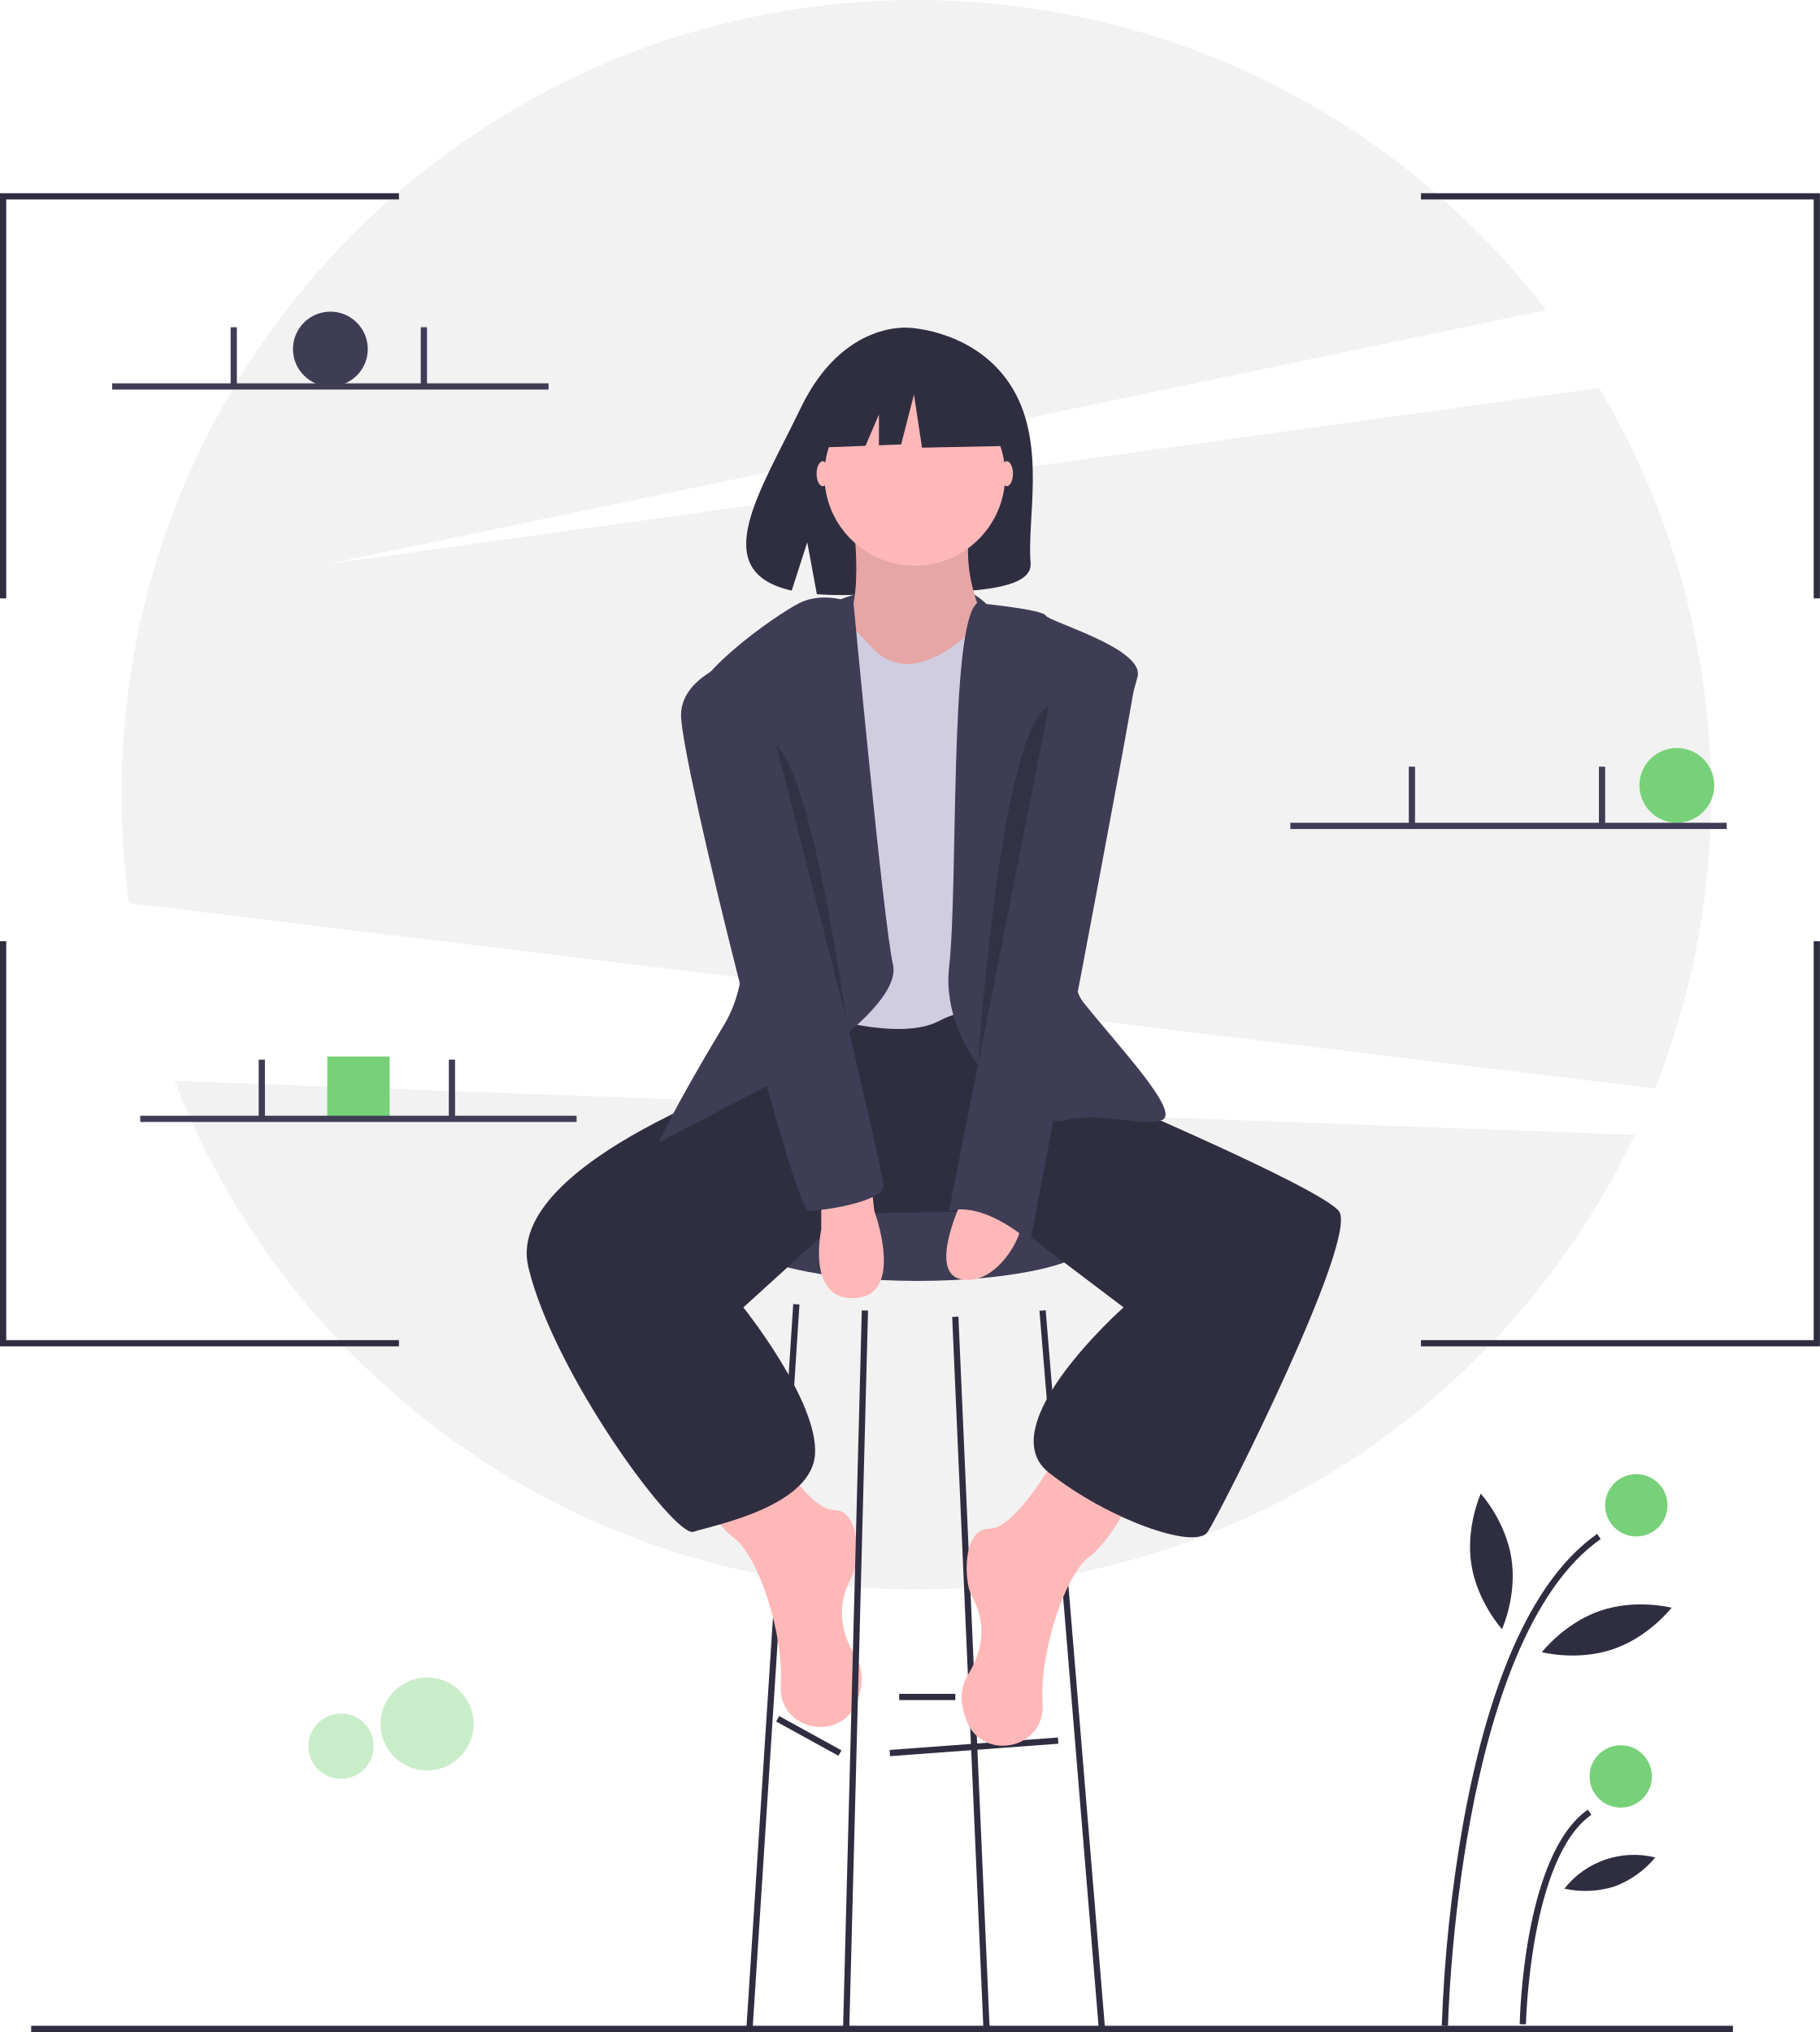
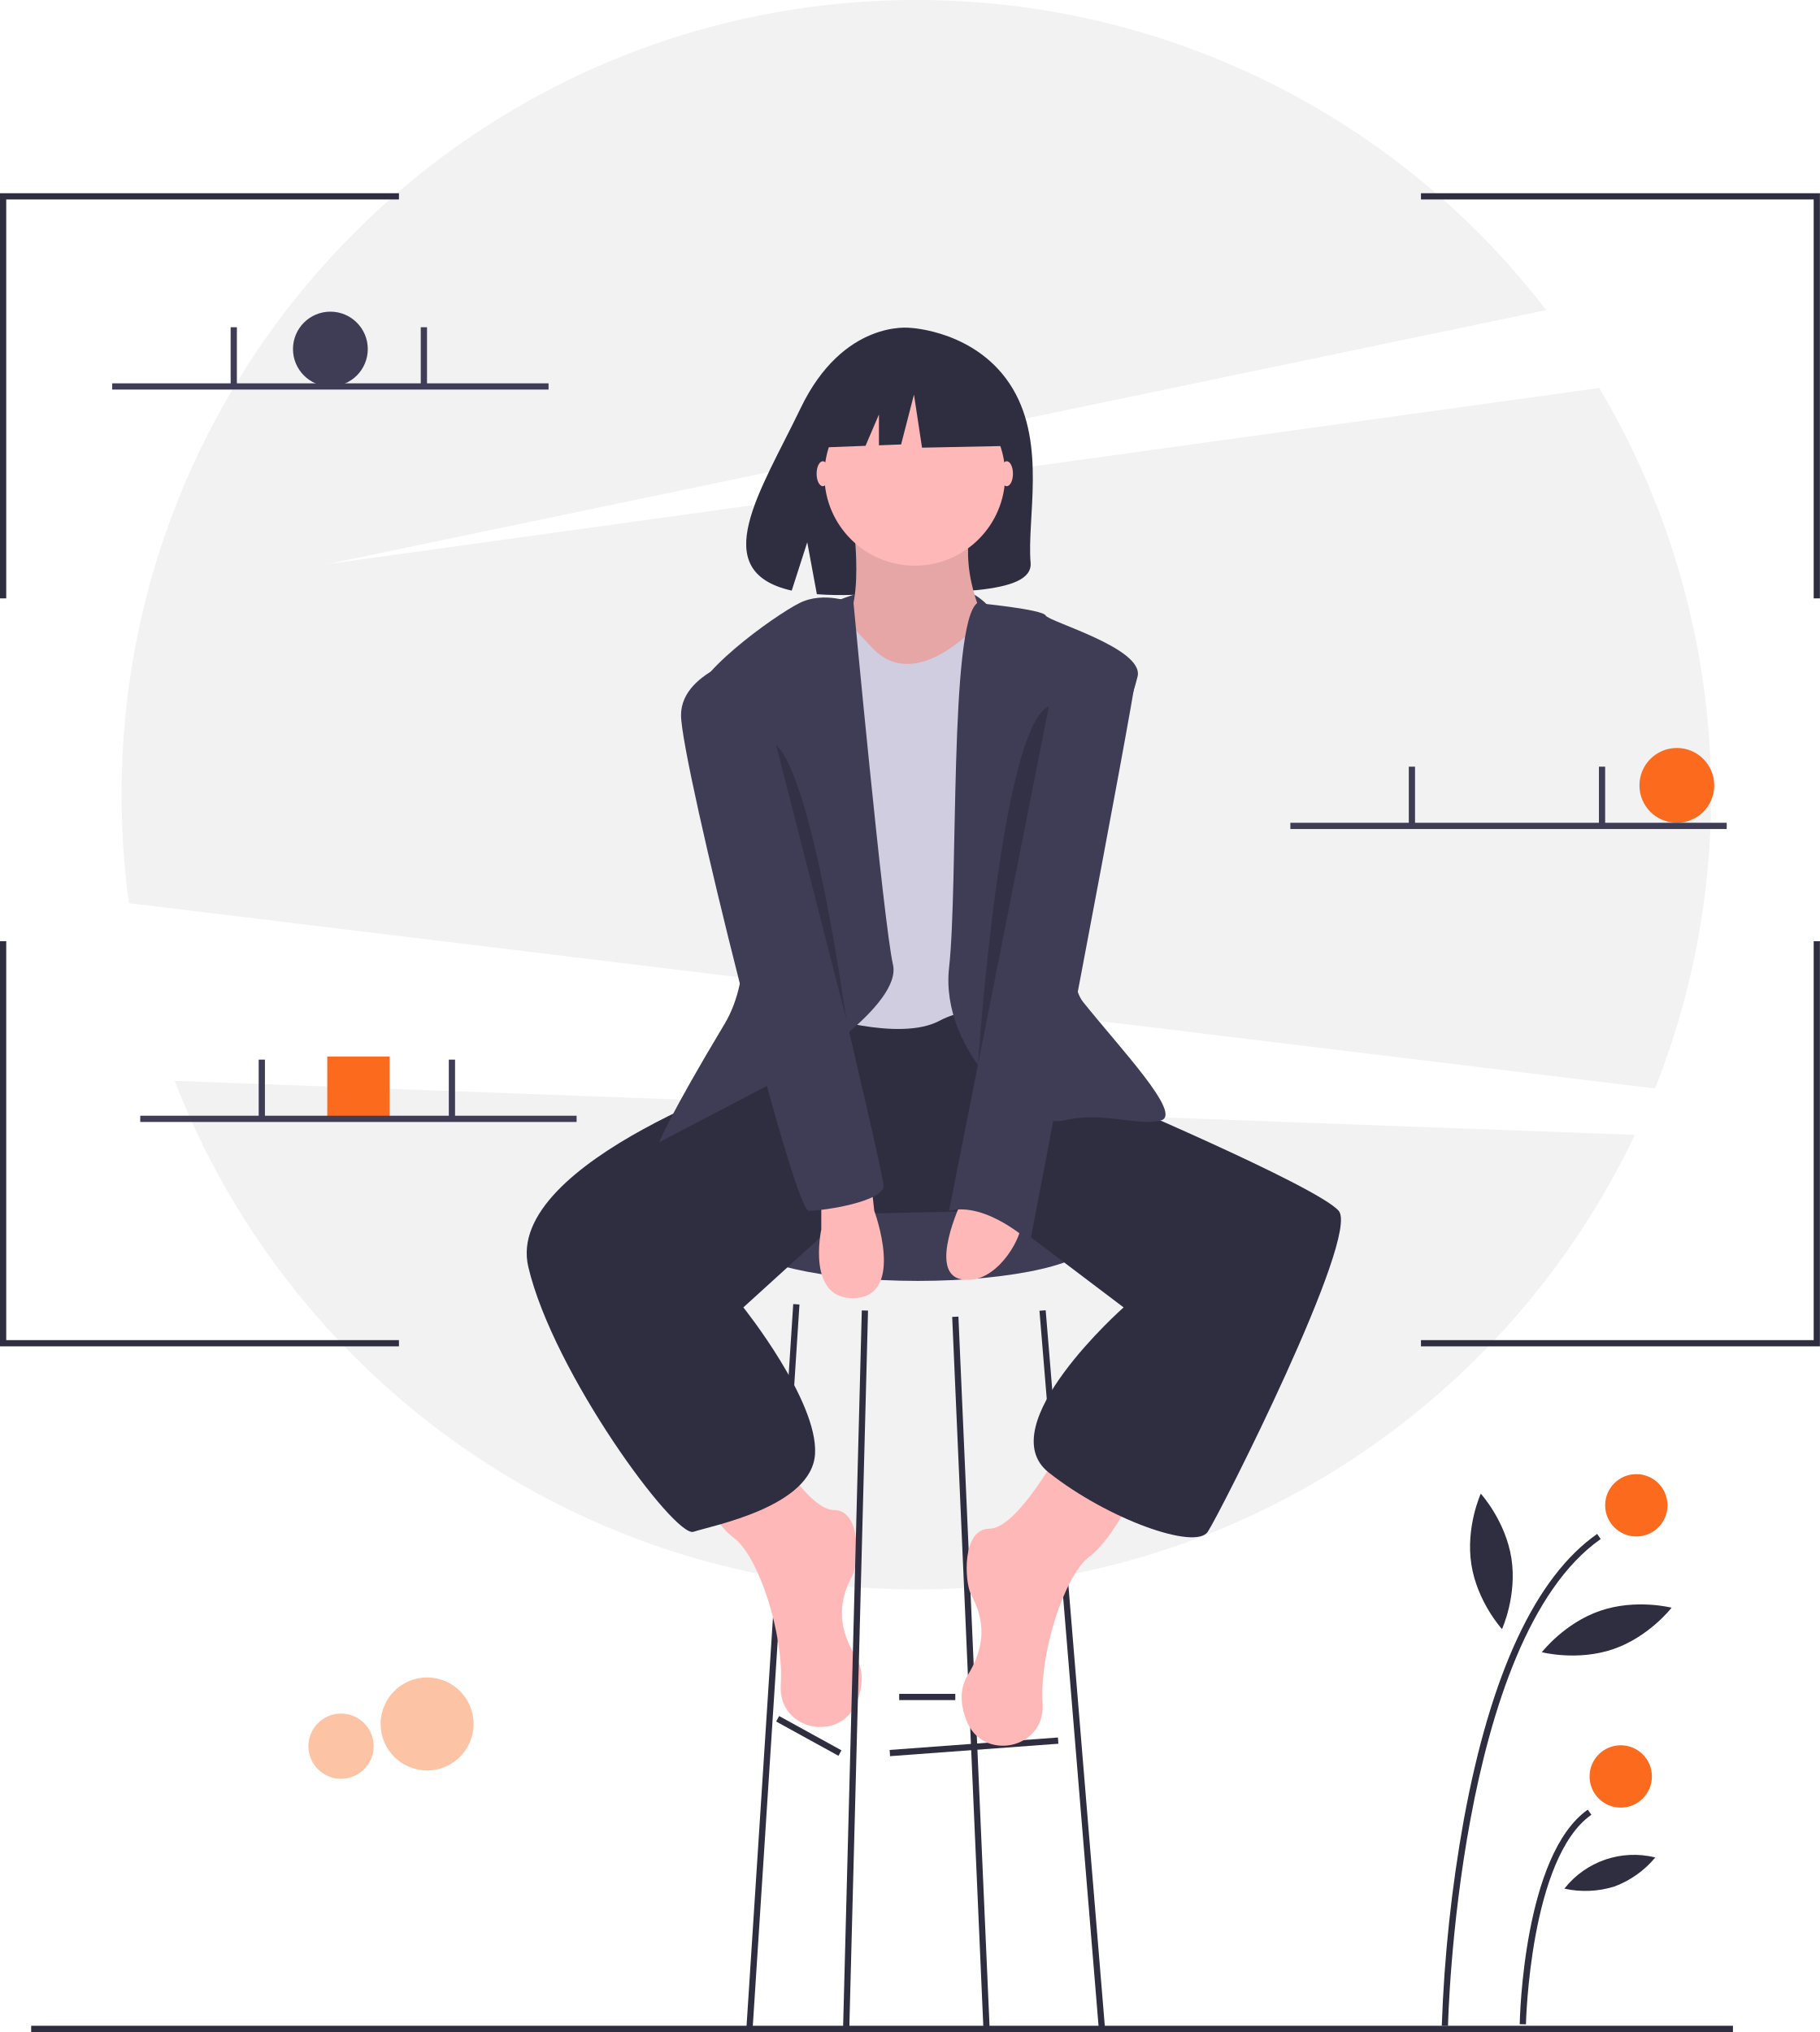
<svg xmlns="http://www.w3.org/2000/svg" id="fb414a8b-d0ff-4841-818a-532ec941ba8d" data-name="Layer 1" width="583.904" height="652" viewBox="0 0 583.904 652">
-   <circle cx="137.032" cy="553.164" r="14.92" fill="#77d178" opacity="0.4" />
-   <circle cx="109.419" cy="560.29" r="10.466" fill="#77d178" opacity="0.4" />
+   <circle cx="137.032" cy="553.164" r="14.92" fill="#fb6a1d" opacity="0.4" />
+   <circle cx="109.419" cy="560.29" r="10.466" fill="#fb6a1d" opacity="0.4" />
  <path d="M839.05,473.261A255.44,255.44,0,0,0,821.148,248.494L413.048,305l391.09-81.506A254.562,254.562,0,0,0,602.048,124c-140.833,0-255,114.167-255,255a257.189,257.189,0,0,0,2.373,34.797Z" transform="translate(-308.0478 -124)" fill="#f2f2f2" />
  <path d="M364.092,470.81C400.95,566.274,493.584,634,602.048,634c101.778,0,189.617-59.634,230.515-145.861Z" transform="translate(-308.0478 -124)" fill="#f2f2f2" />
  <circle cx="106" cy="112" r="12" fill="#3f3d56" />
-   <circle cx="538" cy="252" r="12" fill="#77d178" />
-   <rect x="105" y="339" width="20" height="20" fill="#77d178" />
+   <circle cx="538" cy="252" r="12" fill="#fb6a1d" />
+   <rect x="105" y="339" width="20" height="20" fill="#fb6a1d" />
  <path d="M576.048,317s33-14.379,48.5.81S583.048,328,576.048,317Z" transform="translate(-308.0478 -124)" fill="#3f3d56" />
  <path d="M633.03,248.805c-11.09-18.738-33.03-19.612-33.03-19.612s-21.38-2.734-35.095,25.805c-12.783,26.601-30.426,52.284-2.84,58.511L567.048,298l3.086,16.663a107.934,107.934,0,0,0,11.803.202c29.542-.954,57.677.279,56.771-10.322C637.503,290.451,643.701,266.835,633.03,248.805Z" transform="translate(-308.0478 -124)" fill="#2f2e41" />
  <ellipse cx="294.5" cy="398" rx="56" ry="13" fill="#3f3d56" />
  <rect x="593.474" y="683.5" width="54.148" height="2" transform="translate(-356.8371 -76.37339) rotate(-4.22916)" fill="#2f2e41" />
  <rect x="566.548" y="669.587" width="2" height="22.825" transform="translate(-610.715 726.1078) rotate(-61.18921)" fill="#2f2e41" />
  <rect x="288.5" y="543.5" width="18" height="2" fill="#2f2e41" />
  <polygon points="241.498 650.568 239.502 650.432 254.502 418.432 256.498 418.568 241.498 650.568" fill="#2f2e41" />
  <polygon points="315.501 650.549 305.501 422.549 307.499 422.451 317.499 650.451 315.501 650.549" fill="#2f2e41" />
  <rect x="651.048" y="544.108" width="2" height="230.783" transform="translate(-360.1285 -68.08069) rotate(-4.72229)" fill="#2f2e41" />
  <path d="M648.548,588.5s-14,26-23,26-8,17-6,21,7,13-1,26c-2.794,4.541-2.295,9.692-.461,14.473,5.138,13.395,25.124,9.337,24.486-4.996q-.011-.237-.026-.477c-1-16,7-41,15-47s15-22,15-22Z" transform="translate(-308.0478 -124)" fill="#ffb8b8" />
  <path d="M552.548,582.5s14,26,23,26,8,17,6,21-7,13,1,26c2.794,4.541,2.295,9.692.461,14.473-5.138,13.395-25.124,9.337-24.486-4.996q.011-.237.026-.477c1-16-7-41-15-47s-15-22-15-22Z" transform="translate(-308.0478 -124)" fill="#ffb8b8" />
  <path d="M563.548,454.5l-6,13s-88,29-80,63,47,87,53,85,38-8,39-25-23-47-23-47l33-30,48.02-1,40.98,31s-43,38-24,53,47,25,51,19,49-95,42-103-78-38-78-38l-19-27-74-4Z" transform="translate(-308.0478 -124)" fill="#2f2e41" />
  <path d="M581.548,289.5s5,33-5,37,20,21,20,21h17l11-23s-10-18-4-35S581.548,289.5,581.548,289.5Z" transform="translate(-308.0478 -124)" fill="#ffb8b8" />
  <path d="M581.548,289.5s5,33-5,37,20,21,20,21h17l11-23s-10-18-4-35S581.548,289.5,581.548,289.5Z" transform="translate(-308.0478 -124)" opacity="0.1" />
  <path d="M574.548,317.5s11,12,13,14,11,13,30-3,21,3,21,3v120s-16-7-29,0-40-2-40-2l-5-124Z" transform="translate(-308.0478 -124)" fill="#d0cde1" />
  <path d="M581.893,317.5s-9.345-4-17.345,0-36,24-34,33,28,72,10,102-21,38-21,38l44-23s34-21,31-34S581.893,317.5,581.893,317.5Z" transform="translate(-308.0478 -124)" fill="#3f3d56" />
  <path d="M621.56,317.5s20.988,2,21.988,4,31.5,10.5,29.5,19.5-29.5,89.5-17.5,104.5,32,36,25,38-19-3-31,0-40-22-37-49S612.571,324.5,621.56,317.5Z" transform="translate(-308.0478 -124)" fill="#3f3d56" />
  <path d="M571.548,508.5v10s-5,23,11,22,6-28,6-28l-1-9Z" transform="translate(-308.0478 -124)" fill="#ffb8b8" />
  <path d="M616.548,509.5s-11,23,0,25,19-13,19-17S616.548,509.5,616.548,509.5Z" transform="translate(-308.0478 -124)" fill="#ffb8b8" />
  <polygon points="272.5 650.524 270.5 650.476 276.5 420.476 278.5 420.524 272.5 650.524" fill="#2f2e41" />
  <ellipse cx="323" cy="152" rx="2" ry="4" fill="#ffb8b8" />
  <ellipse cx="264" cy="152" rx="2" ry="4" fill="#ffb8b8" />
  <path d="M648.548,330.5s25,0,24,10-34,182-34,182-14-13-26-10Z" transform="translate(-308.0478 -124)" fill="#3f3d56" />
  <path d="M551.548,333.5s-25,5-25,20,36,159,41,159,24-3,24-8S551.548,333.5,551.548,333.5Z" transform="translate(-308.0478 -124)" fill="#3f3d56" />
  <path d="M557.048,363l22.5,87.991S569.048,374,557.048,363Z" transform="translate(-308.0478 -124)" opacity="0.2" />
  <path d="M644.565,350.636,621.809,465.68S629.082,357.272,644.565,350.636Z" transform="translate(-308.0478 -124)" opacity="0.2" />
  <circle cx="293.5" cy="152.5" r="29" fill="#ffb8b8" />
  <polygon points="320.079 122.998 298.403 111.644 268.47 116.289 262.277 143.642 277.693 143.049 282 133 282 142.884 289.114 142.61 293.242 126.611 295.823 143.642 321.112 143.126 320.079 122.998" fill="#2f2e41" />
  <rect x="10" y="650" width="546" height="2" fill="#2f2e41" />
  <path d="M772.631,774.02l-2-.039a463.835,463.835,0,0,1,7.1-66.287c8.648-46.881,23.029-77.67,42.743-91.512l1.148,1.637C775.57,650.152,772.654,772.784,772.631,774.02Z" transform="translate(-308.0478 -124)" fill="#2f2e41" />
  <path d="M797.631,773.541l-2-.039c.043-2.215,1.293-54.414,21.843-68.842l1.148,1.637C798.901,720.143,797.641,773.009,797.631,773.541Z" transform="translate(-308.0478 -124)" fill="#2f2e41" />
-   <circle cx="525" cy="483" r="10" fill="#77d178" />
-   <circle cx="520" cy="570" r="10" fill="#77d178" />
+   <circle cx="525" cy="483" r="10" fill="#fb6a1d" />
+   <circle cx="520" cy="570" r="10" fill="#fb6a1d" />
  <path d="M792.97,623.995c1.879,12.004-3.019,22.741-3.019,22.741s-7.945-8.726-9.825-20.73,3.019-22.741,3.019-22.741S791.09,611.991,792.97,623.995Z" transform="translate(-308.0478 -124)" fill="#2f2e41" />
  <path d="M825.657,653.148c-11.493,3.942-22.919.99-22.919.99s7.208-9.344,18.701-13.286,22.919-.99,22.919-.99S837.15,649.206,825.657,653.148Z" transform="translate(-308.0478 -124)" fill="#2f2e41" />
  <path d="M826.026,729.309a31.134,31.134,0,0,1-16.064.694,28.374,28.374,0,0,1,29.172-10.006A31.134,31.134,0,0,1,826.026,729.309Z" transform="translate(-308.0478 -124)" fill="#2f2e41" />
  <polygon points="2 192 0 192 0 62 128 62 128 64 2 64 2 192" fill="#2f2e41" />
  <polygon points="583.904 192 581.904 192 581.904 64 455.904 64 455.904 62 583.904 62 583.904 192" fill="#2f2e41" />
  <polygon points="2 302 0 302 0 432 128 432 128 430 2 430 2 302" fill="#2f2e41" />
  <polygon points="583.904 302 581.904 302 581.904 430 455.904 430 455.904 432 583.904 432 583.904 302" fill="#2f2e41" />
  <rect x="36" y="123" width="140" height="2" fill="#3f3d56" />
  <rect x="74" y="105" width="2" height="18.5" fill="#3f3d56" />
  <rect x="135" y="105" width="2" height="18.5" fill="#3f3d56" />
  <rect x="414" y="264" width="140" height="2" fill="#3f3d56" />
  <rect x="452" y="246" width="2" height="18.5" fill="#3f3d56" />
  <rect x="513" y="246" width="2" height="18.5" fill="#3f3d56" />
  <rect x="45" y="358" width="140" height="2" fill="#3f3d56" />
  <rect x="83" y="340" width="2" height="18.5" fill="#3f3d56" />
  <rect x="144" y="340" width="2" height="18.5" fill="#3f3d56" />
</svg>
